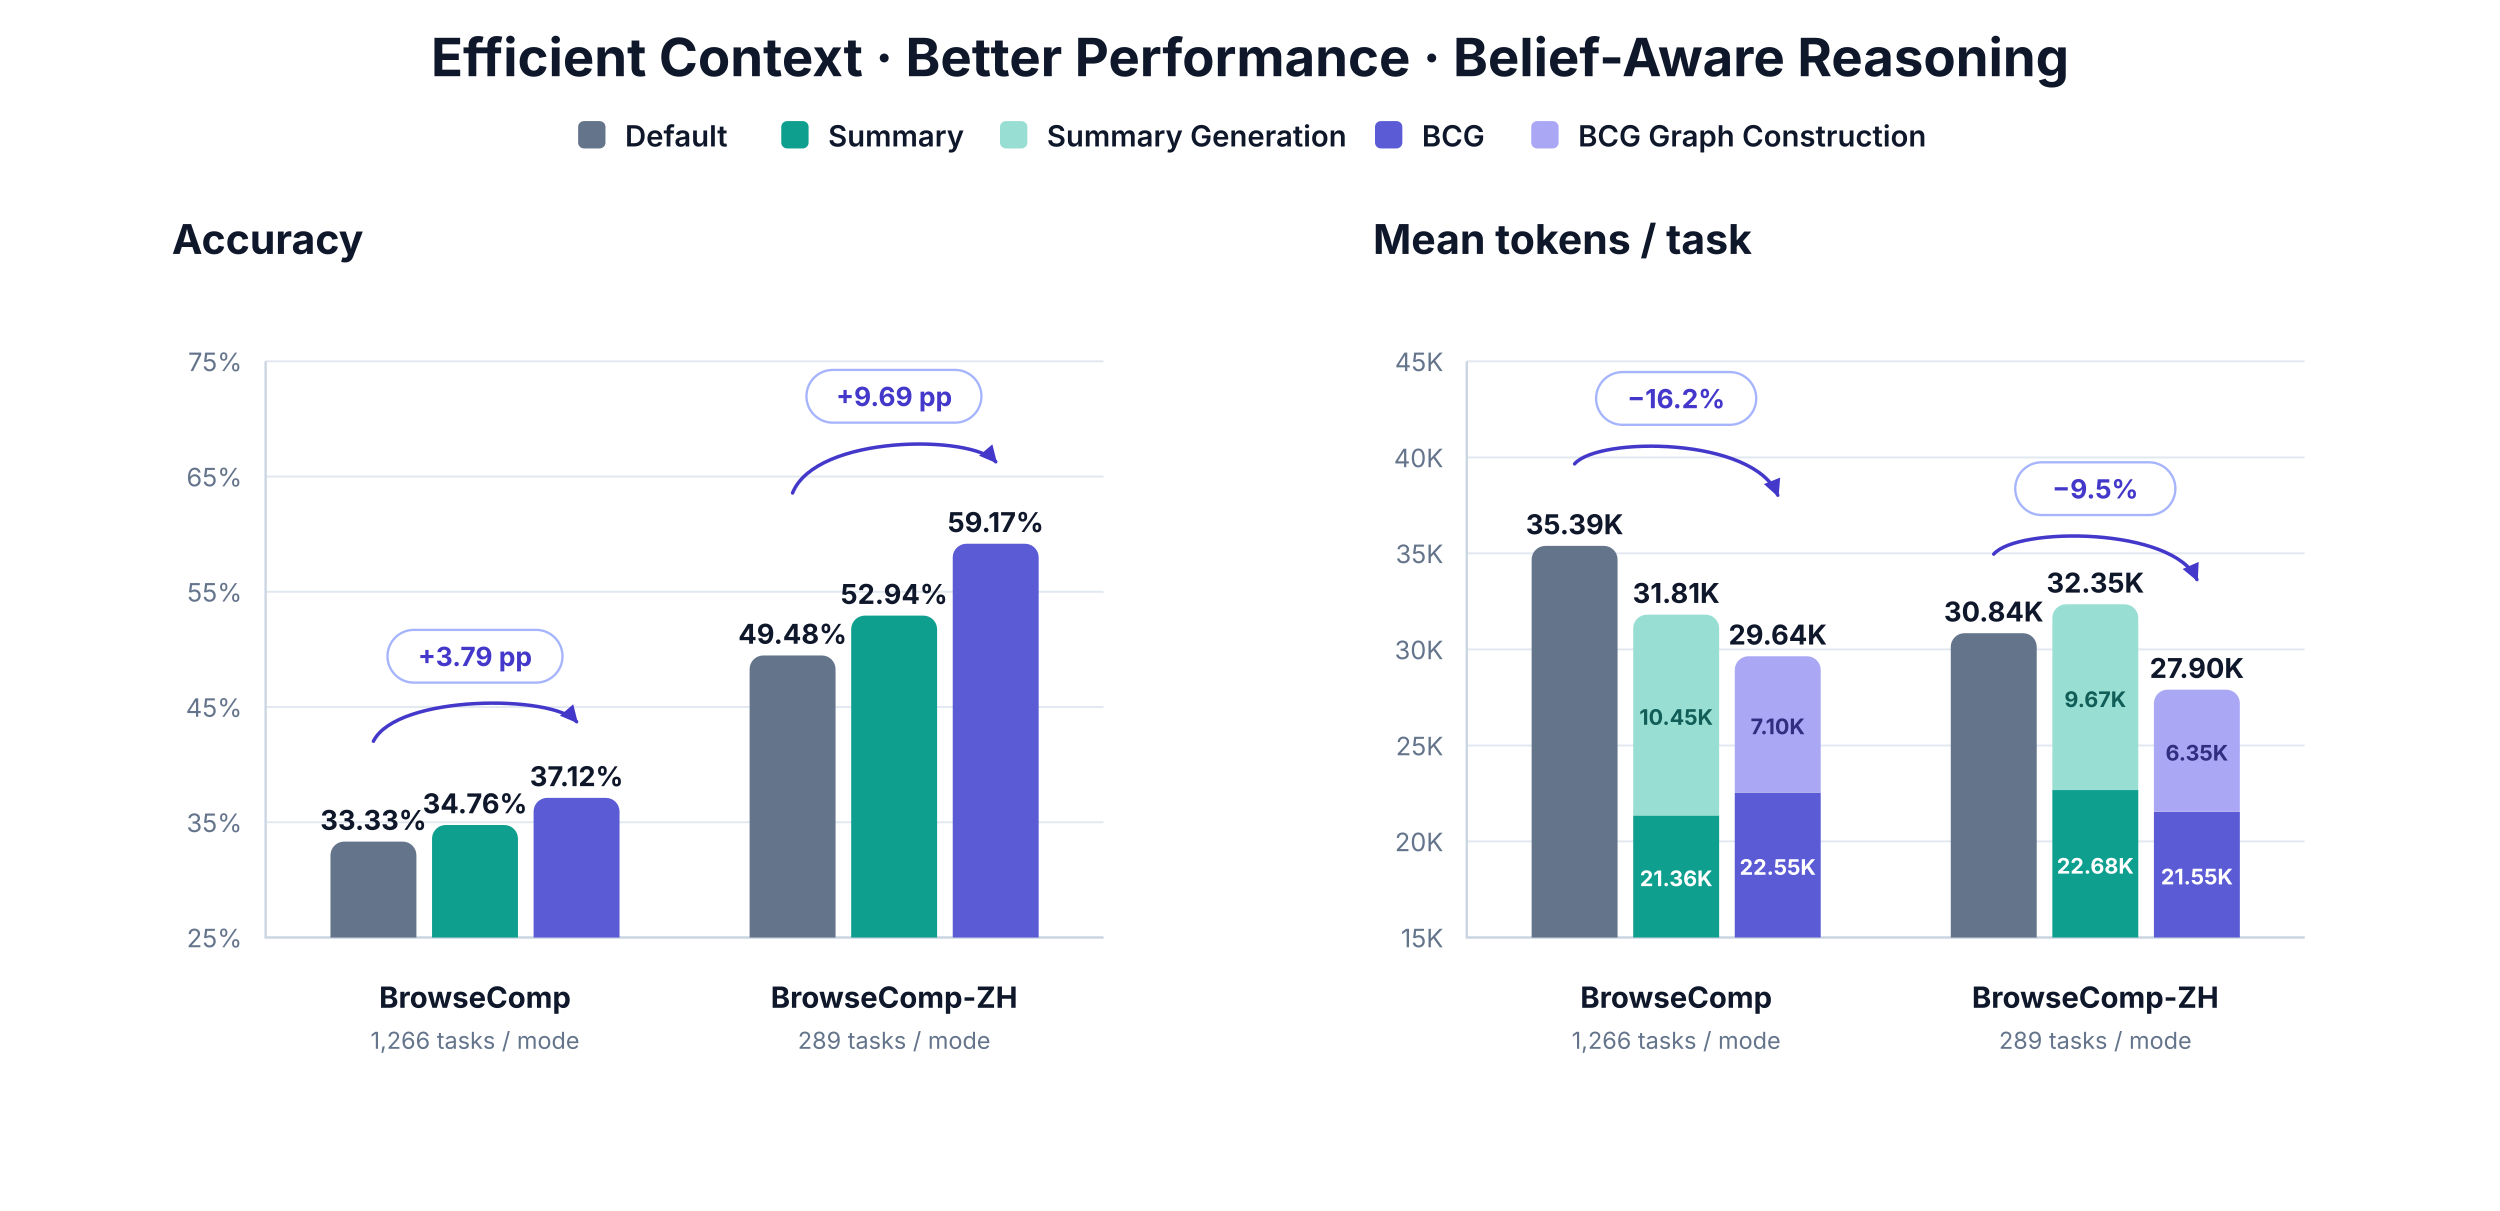
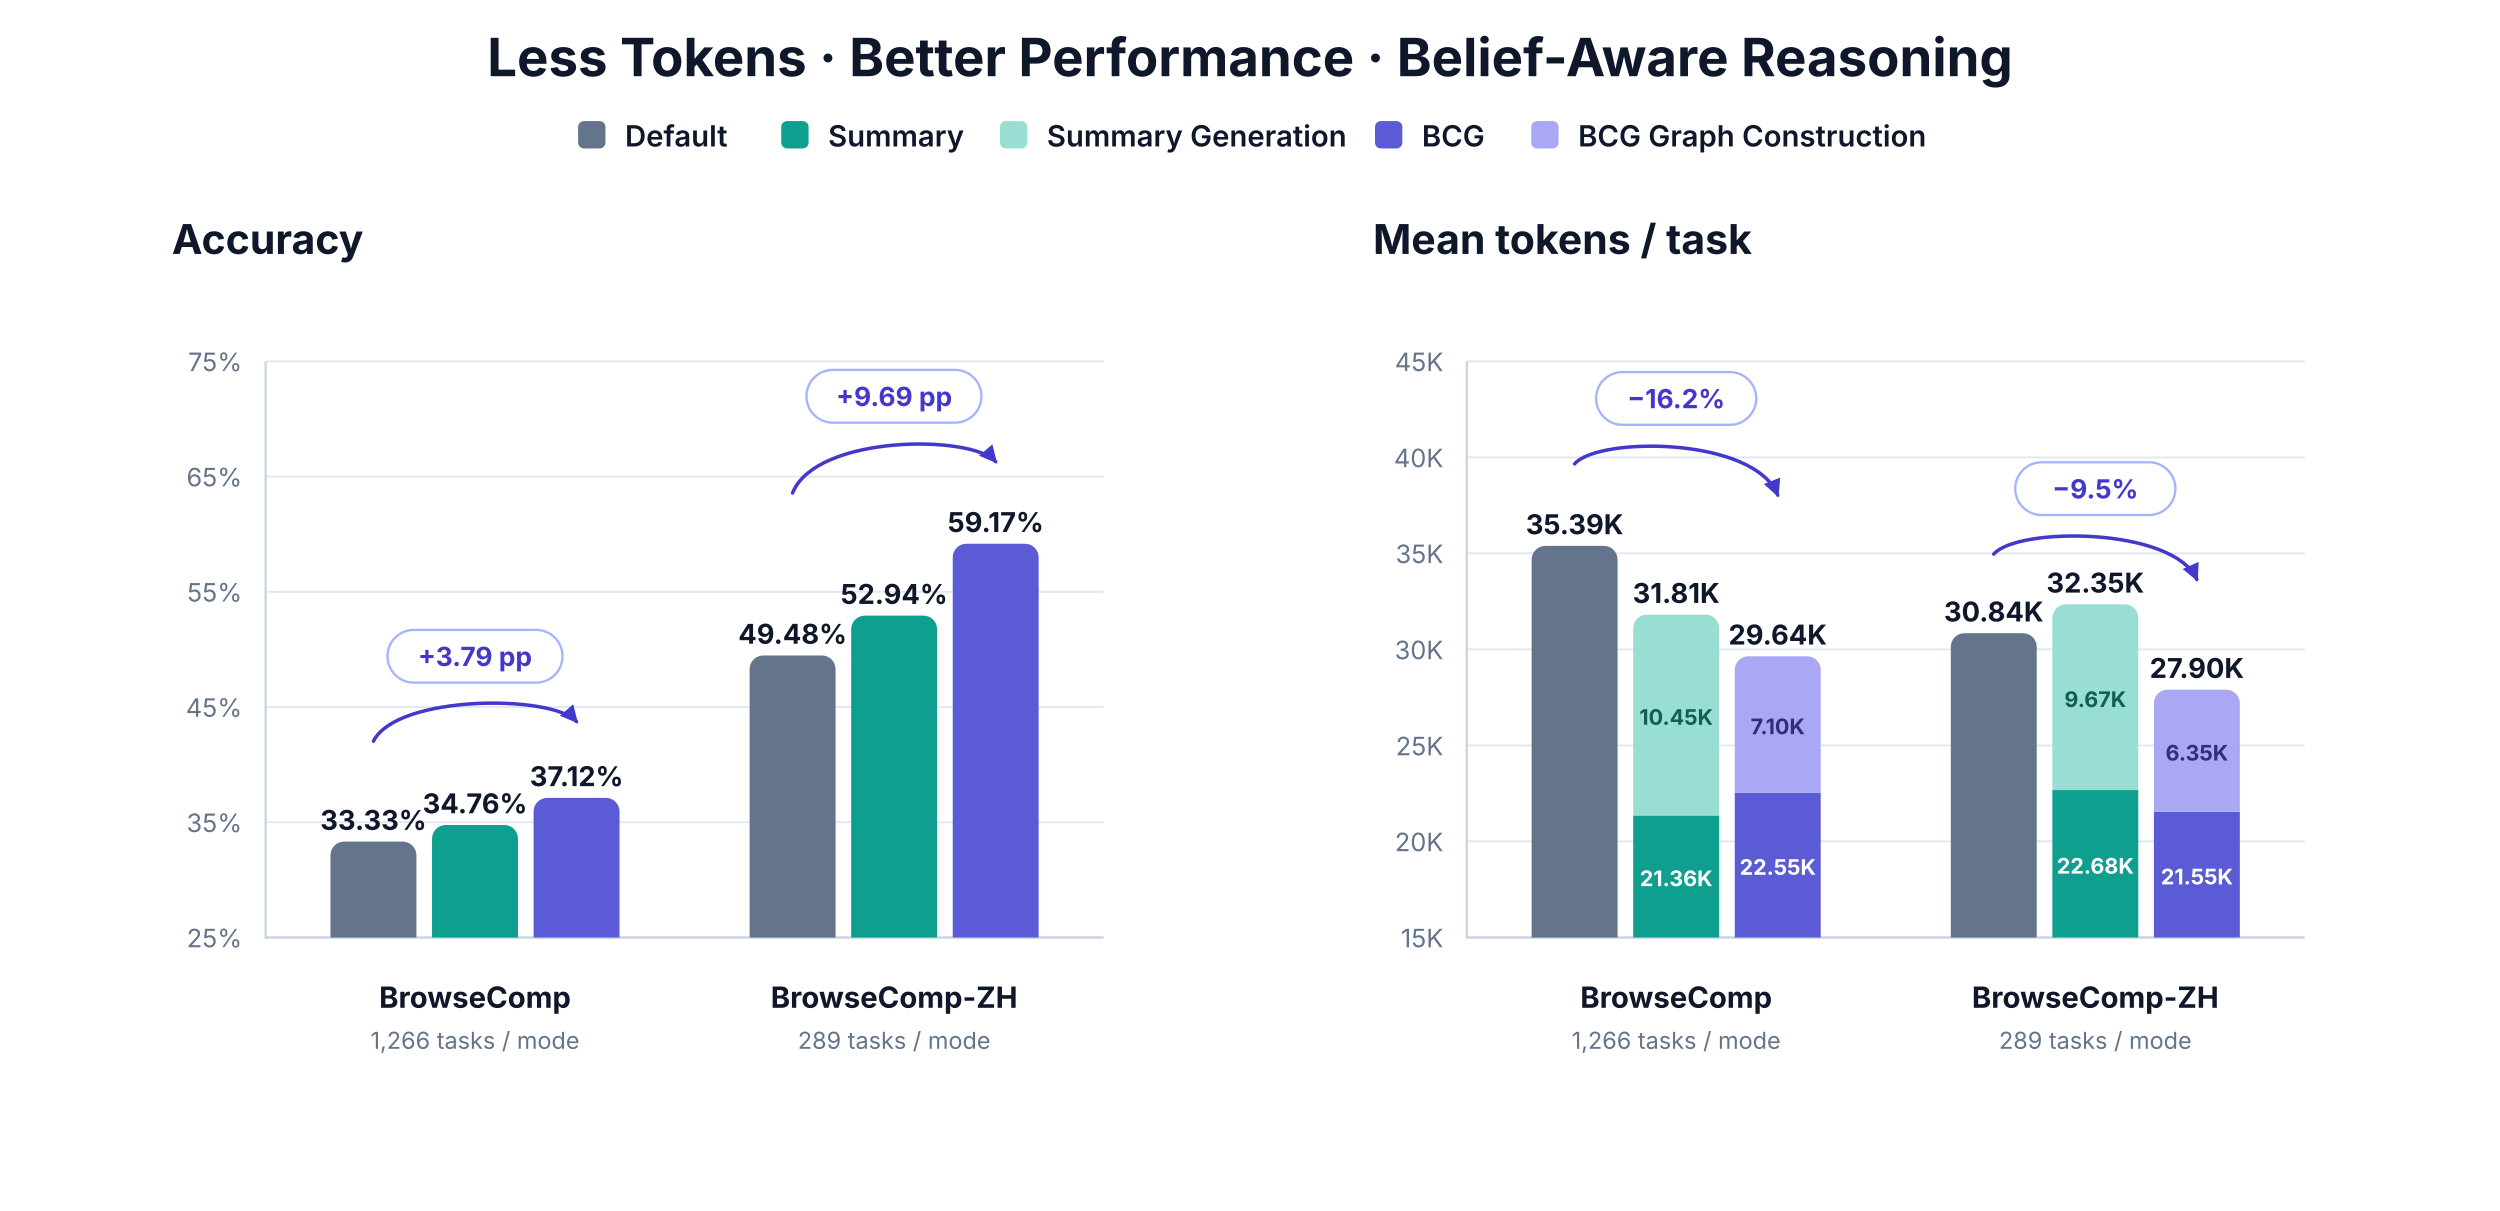
<svg xmlns="http://www.w3.org/2000/svg" width="1280" height="620" viewBox="0 0 1280 620" role="img" aria-labelledby="title desc">
  <rect width="1280" height="620" fill="#ffffff" />
  <g font-family="Inter,Arial,sans-serif">
    <defs>
      <marker id="improvement-arrow" viewBox="0 0 8 8" refX="7" refY="4" markerWidth="5" markerHeight="5" orient="auto">
        <path d="M0 0L8 4L0 8Z" fill="#4338ca" />
      </marker>
    </defs>
-     <text x="640" y="39" text-anchor="middle" fill="#0f172a" font-size="27" font-weight="700">Efficient Context · Better Performance · Belief-Aware Reasoning</text>
+     <text x="640" y="39" text-anchor="middle" fill="#0f172a" font-size="27" font-weight="700">Less Tokens · Better Performance · Belief-Aware Reasoning</text>
    <rect x="296" y="62" width="14" height="14" rx="3" fill="#64748b" />
    <text x="320" y="75" fill="#0f172a" font-size="15" font-weight="600">Default</text>
    <rect x="400" y="62" width="14" height="14" rx="3" fill="#0f9f8f" />
    <text x="424" y="75" fill="#0f172a" font-size="15" font-weight="600">Summary</text>
    <rect x="512" y="62" width="14" height="14" rx="3" fill="#99ded3" />
    <text x="536" y="75" fill="#0f172a" font-size="15" font-weight="600">Summary Generation</text>
    <rect x="704" y="62" width="14" height="14" rx="3" fill="#5b5bd6" />
    <text x="728" y="75" fill="#0f172a" font-size="15" font-weight="600">BCG</text>
    <rect x="784" y="62" width="14" height="14" rx="3" fill="#aaa8f4" />
    <text x="808" y="75" fill="#0f172a" font-size="15" font-weight="600">BCG Graph Construction</text>
    <text x="88" y="130" fill="#0f172a" font-size="21" font-weight="700">Accuracy</text>
    <text x="703" y="130" fill="#0f172a" font-size="21" font-weight="700">Mean tokens / task</text>
    <path d="M136.0 480.0H565.0" stroke="#e2e8f0" stroke-width="1" />
    <text x="124.0" y="485.0" text-anchor="end" fill="#64748b" font-size="13">25%</text>
    <path d="M136.0 421.0H565.0" stroke="#e2e8f0" stroke-width="1" />
    <text x="124.0" y="426.0" text-anchor="end" fill="#64748b" font-size="13">35%</text>
    <path d="M136.0 362.0H565.0" stroke="#e2e8f0" stroke-width="1" />
    <text x="124.0" y="367.0" text-anchor="end" fill="#64748b" font-size="13">45%</text>
    <path d="M136.0 303.0H565.0" stroke="#e2e8f0" stroke-width="1" />
    <text x="124.0" y="308.0" text-anchor="end" fill="#64748b" font-size="13">55%</text>
    <path d="M136.0 244.0H565.0" stroke="#e2e8f0" stroke-width="1" />
    <text x="124.0" y="249.0" text-anchor="end" fill="#64748b" font-size="13">65%</text>
    <path d="M136.0 185.0H565.0" stroke="#e2e8f0" stroke-width="1" />
    <text x="124.0" y="190.0" text-anchor="end" fill="#64748b" font-size="13">75%</text>
    <path d="M751.0 480.0H1180.0" stroke="#e2e8f0" stroke-width="1" />
    <text x="739.0" y="485.0" text-anchor="end" fill="#64748b" font-size="13">15K</text>
    <path d="M751.0 430.8H1180.0" stroke="#e2e8f0" stroke-width="1" />
    <text x="739.0" y="435.8" text-anchor="end" fill="#64748b" font-size="13">20K</text>
    <path d="M751.0 381.7H1180.0" stroke="#e2e8f0" stroke-width="1" />
    <text x="739.0" y="386.7" text-anchor="end" fill="#64748b" font-size="13">25K</text>
    <path d="M751.0 332.5H1180.0" stroke="#e2e8f0" stroke-width="1" />
    <text x="739.0" y="337.5" text-anchor="end" fill="#64748b" font-size="13">30K</text>
    <path d="M751.0 283.3H1180.0" stroke="#e2e8f0" stroke-width="1" />
    <text x="739.0" y="288.3" text-anchor="end" fill="#64748b" font-size="13">35K</text>
    <path d="M751.0 234.2H1180.0" stroke="#e2e8f0" stroke-width="1" />
    <text x="739.0" y="239.2" text-anchor="end" fill="#64748b" font-size="13">40K</text>
    <path d="M751.0 185.0H1180.0" stroke="#e2e8f0" stroke-width="1" />
    <text x="739.0" y="190.0" text-anchor="end" fill="#64748b" font-size="13">45K</text>
    <path d="M136.0 185.0V480.0H565.0" fill="none" stroke="#cbd5e1" stroke-width="1.2" />
    <path d="M751.0 185.0V480.0H1180.0" fill="none" stroke="#cbd5e1" stroke-width="1.2" />
    <path d="M169.2 480.0V437.9a7 7 0 0 1 7 -7h30.0a7 7 0 0 1 7 7V480.0Z" fill="#64748b" />
    <text x="191.2" y="424.9" text-anchor="middle" fill="#0f172a" font-size="14" font-weight="700">33.33%</text>
    <path d="M221.2 480.0V429.4a7 7 0 0 1 7 -7h30.0a7 7 0 0 1 7 7V480.0Z" fill="#0f9f8f" />
    <text x="243.2" y="416.4" text-anchor="middle" fill="#0f172a" font-size="14" font-weight="700">34.76%</text>
    <path d="M273.2 480.0V415.5a7 7 0 0 1 7 -7h30.0a7 7 0 0 1 7 7V480.0Z" fill="#5b5bd6" />
    <text x="295.2" y="402.5" text-anchor="middle" fill="#0f172a" font-size="14" font-weight="700">37.12%</text>
    <text x="243.2" y="516" text-anchor="middle" fill="#0f172a" font-size="15" font-weight="700">BrowseComp</text>
    <text x="243.2" y="537" text-anchor="middle" fill="#64748b" font-size="12">1,266 tasks / mode</text>
    <path d="M191.2 379.5 C203.2 355.5, 283.2 355.5, 295.2 369.5" fill="none" stroke="#4338ca" stroke-width="1.8" stroke-linecap="round" marker-end="url(#improvement-arrow)" />
    <rect x="198.4" y="322.5" width="89.6" height="27" rx="13.5" fill="#ffffff" stroke="#a5b4fc" stroke-width="1.2" />
    <text x="243.2" y="341.0" text-anchor="middle" fill="#4338ca" font-size="13.5" font-weight="700">+3.79 pp</text>
    <path d="M784.2 480.0V286.5a7 7 0 0 1 7 -7h30.0a7 7 0 0 1 7 7V480.0Z" fill="#64748b" />
    <text x="806.2" y="273.5" text-anchor="middle" fill="#0f172a" font-size="14" font-weight="700">35.39K</text>
    <rect x="836.2" y="417.5" width="44.0" height="62.5" fill="#0f9f8f" />
    <path d="M836.2 417.5V321.7a7 7 0 0 1 7 -7h30.0a7 7 0 0 1 7 7V417.5Z" fill="#99ded3" />
    <text x="858.2" y="308.7" text-anchor="middle" fill="#0f172a" font-size="14" font-weight="700">31.81K</text>
    <text x="858.2" y="453.7" text-anchor="middle" fill="#ffffff" font-size="11" font-weight="700">21.36K</text>
    <text x="858.2" y="371.1" text-anchor="middle" fill="#115e59" font-size="11" font-weight="700">10.45K</text>
    <rect x="888.2" y="405.8" width="44.0" height="74.2" fill="#5b5bd6" />
    <path d="M888.2 405.8V343.0a7 7 0 0 1 7 -7h30.0a7 7 0 0 1 7 7V405.8Z" fill="#aaa8f4" />
    <text x="910.2" y="330.0" text-anchor="middle" fill="#0f172a" font-size="14" font-weight="700">29.64K</text>
    <text x="910.2" y="447.9" text-anchor="middle" fill="#ffffff" font-size="11" font-weight="700">22.55K</text>
    <text x="910.2" y="375.9" text-anchor="middle" fill="#312e81" font-size="11" font-weight="700">7.10K</text>
    <text x="858.2" y="516" text-anchor="middle" fill="#0f172a" font-size="15" font-weight="700">BrowseComp</text>
    <text x="858.2" y="537" text-anchor="middle" fill="#64748b" font-size="12">1,266 tasks / mode</text>
    <path d="M806.2 237.5 C818.2 223.5, 898.2 223.5, 910.2 253.5" fill="none" stroke="#4338ca" stroke-width="1.8" stroke-linecap="round" marker-end="url(#improvement-arrow)" />
    <rect x="817.2" y="190.5" width="82.0" height="27" rx="13.5" fill="#ffffff" stroke="#a5b4fc" stroke-width="1.2" />
    <text x="858.2" y="209.0" text-anchor="middle" fill="#4338ca" font-size="13.5" font-weight="700">−16.2%</text>
    <path d="M383.8 480.0V342.6a7 7 0 0 1 7 -7h30.0a7 7 0 0 1 7 7V480.0Z" fill="#64748b" />
    <text x="405.8" y="329.6" text-anchor="middle" fill="#0f172a" font-size="14" font-weight="700">49.48%</text>
    <path d="M435.8 480.0V322.2a7 7 0 0 1 7 -7h30.0a7 7 0 0 1 7 7V480.0Z" fill="#0f9f8f" />
    <text x="457.8" y="309.2" text-anchor="middle" fill="#0f172a" font-size="14" font-weight="700">52.94%</text>
    <path d="M487.8 480.0V285.4a7 7 0 0 1 7 -7h30.0a7 7 0 0 1 7 7V480.0Z" fill="#5b5bd6" />
    <text x="509.8" y="272.4" text-anchor="middle" fill="#0f172a" font-size="14" font-weight="700">59.17%</text>
    <text x="457.8" y="516" text-anchor="middle" fill="#0f172a" font-size="15" font-weight="700">BrowseComp-ZH</text>
    <text x="457.8" y="537" text-anchor="middle" fill="#64748b" font-size="12">289 tasks / mode</text>
    <path d="M405.8 252.4 C417.8 222.4, 497.8 222.4, 509.8 236.4" fill="none" stroke="#4338ca" stroke-width="1.8" stroke-linecap="round" marker-end="url(#improvement-arrow)" />
    <rect x="412.9" y="189.4" width="89.6" height="27" rx="13.5" fill="#ffffff" stroke="#a5b4fc" stroke-width="1.2" />
    <text x="457.8" y="207.9" text-anchor="middle" fill="#4338ca" font-size="13.5" font-weight="700">+9.69 pp</text>
    <path d="M998.8 480.0V331.2a7 7 0 0 1 7 -7h30.0a7 7 0 0 1 7 7V480.0Z" fill="#64748b" />
    <text x="1020.8" y="318.2" text-anchor="middle" fill="#0f172a" font-size="14" font-weight="700">30.84K</text>
    <rect x="1050.8" y="404.5" width="44.0" height="75.5" fill="#0f9f8f" />
    <path d="M1050.8 404.5V316.4a7 7 0 0 1 7 -7h30.0a7 7 0 0 1 7 7V404.5Z" fill="#99ded3" />
    <text x="1072.8" y="303.4" text-anchor="middle" fill="#0f172a" font-size="14" font-weight="700">32.35K</text>
    <text x="1072.8" y="447.3" text-anchor="middle" fill="#ffffff" font-size="11" font-weight="700">22.68K</text>
    <text x="1072.8" y="362.0" text-anchor="middle" fill="#115e59" font-size="11" font-weight="700">9.67K</text>
    <rect x="1102.8" y="415.6" width="44.0" height="64.4" fill="#5b5bd6" />
    <path d="M1102.8 415.6V360.1a7 7 0 0 1 7 -7h30.0a7 7 0 0 1 7 7V415.6Z" fill="#aaa8f4" />
    <text x="1124.8" y="347.1" text-anchor="middle" fill="#0f172a" font-size="14" font-weight="700">27.90K</text>
    <text x="1124.8" y="452.8" text-anchor="middle" fill="#ffffff" font-size="11" font-weight="700">21.55K</text>
    <text x="1124.8" y="389.4" text-anchor="middle" fill="#312e81" font-size="11" font-weight="700">6.35K</text>
    <text x="1072.8" y="516" text-anchor="middle" fill="#0f172a" font-size="15" font-weight="700">BrowseComp-ZH</text>
    <text x="1072.8" y="537" text-anchor="middle" fill="#64748b" font-size="12">289 tasks / mode</text>
    <path d="M1020.8 283.7 C1032.8 269.7, 1112.8 269.7, 1124.8 296.7" fill="none" stroke="#4338ca" stroke-width="1.8" stroke-linecap="round" marker-end="url(#improvement-arrow)" />
    <rect x="1031.8" y="236.7" width="82.0" height="27" rx="13.5" fill="#ffffff" stroke="#a5b4fc" stroke-width="1.2" />
    <text x="1072.8" y="255.2" text-anchor="middle" fill="#4338ca" font-size="13.5" font-weight="700">−9.5%</text>
  </g>
</svg>
